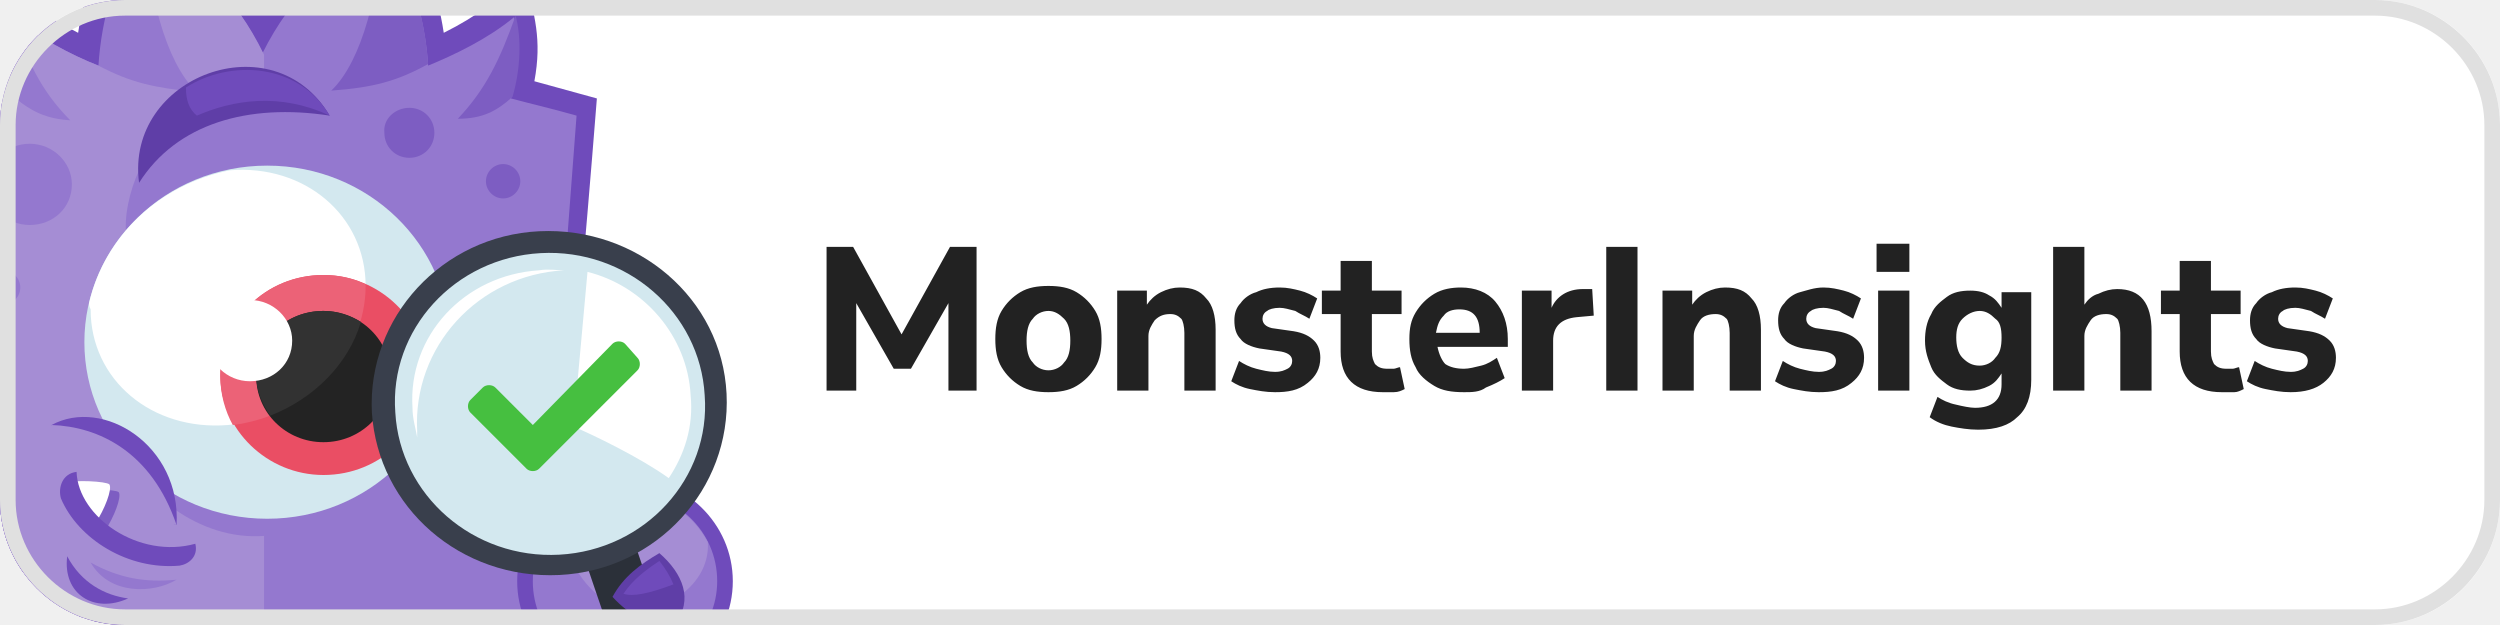
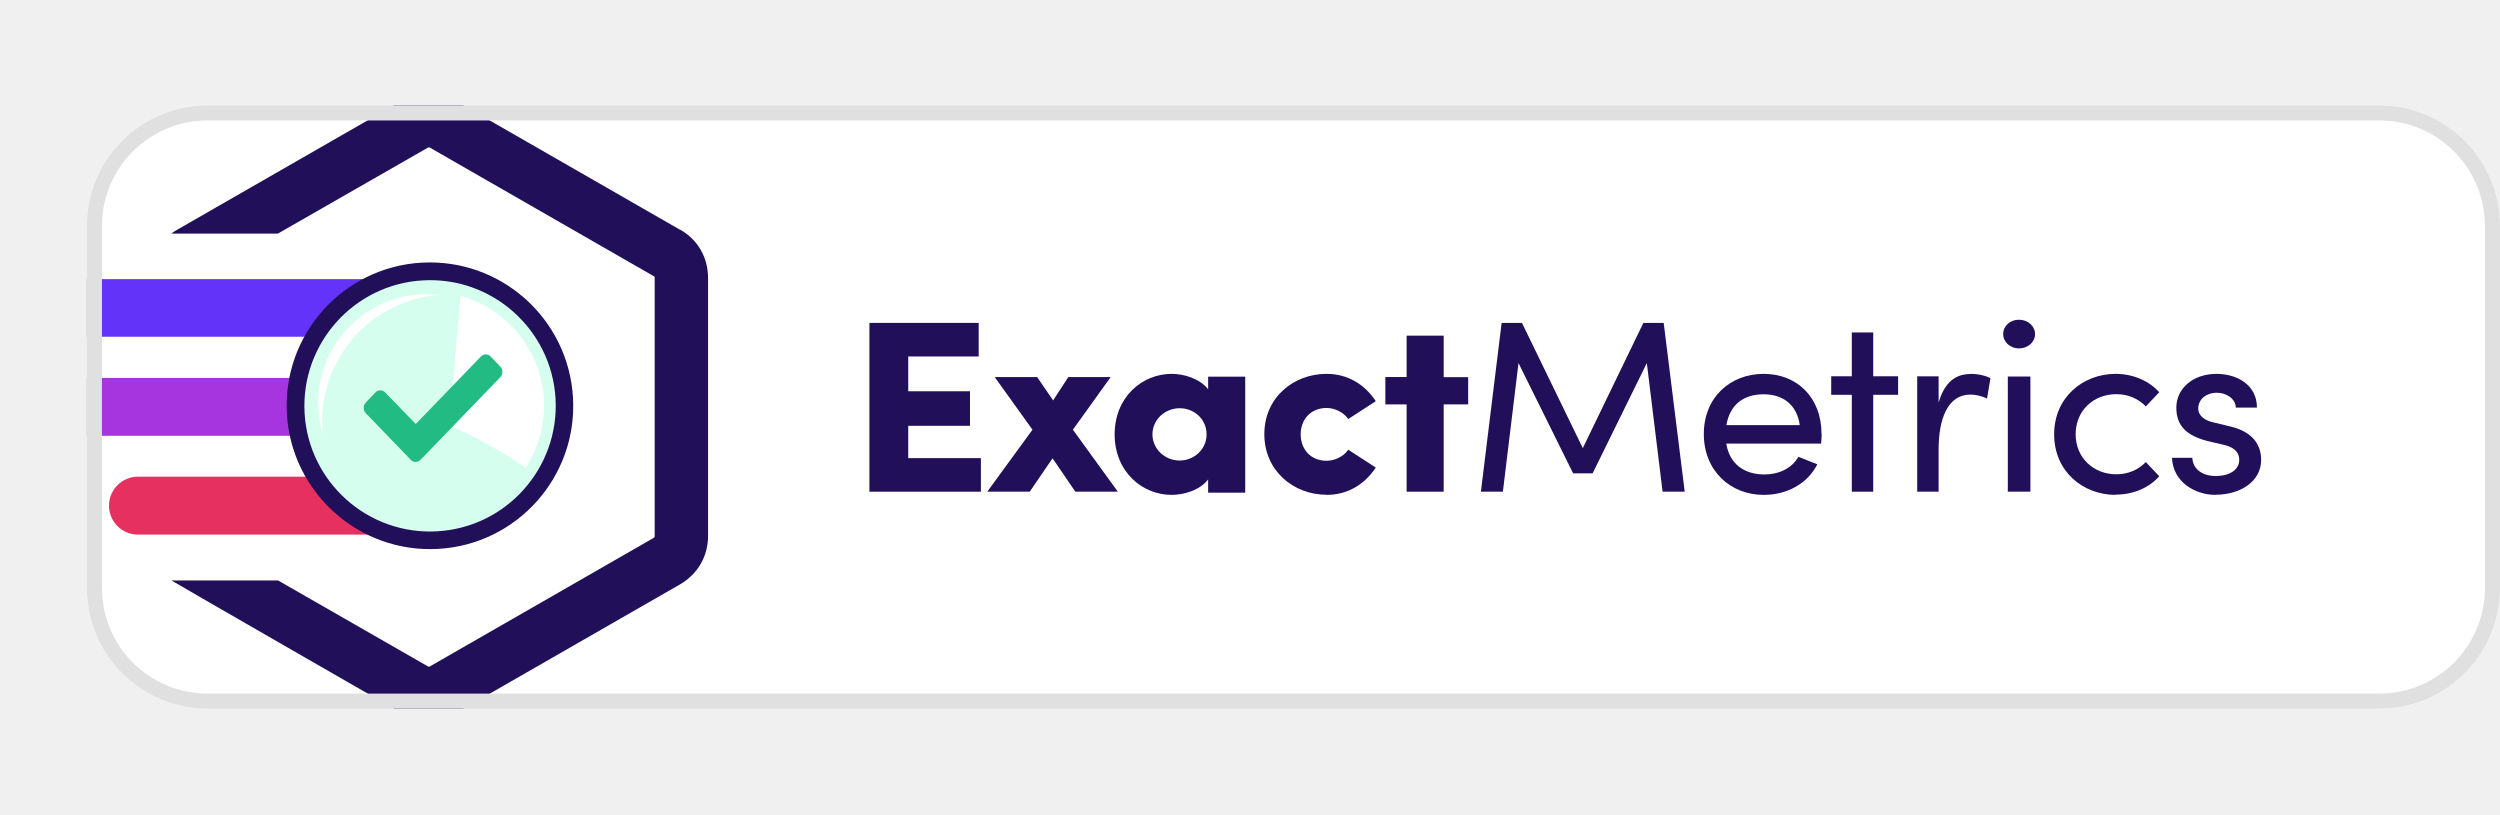
- <svg xmlns="http://www.w3.org/2000/svg" xmlns:xlink="http://www.w3.org/1999/xlink" xml:space="preserve" id="Layer_1" width="160" height="40" x="0" y="0" viewBox="0 0 160 40">
-   <style>.st1{fill:#fff}.st3{fill:#6f4bbb}.st4{fill:#7d5dc2}.st5{fill:#9478cf}.st6{fill:#a58dd4}.st7{fill:#d3e8ef}.st12{fill:#5f3ea7}</style>
+ <svg xmlns="http://www.w3.org/2000/svg" width="178" height="58" viewBox="0 0 785 197" fill="none">
+   <g clip-path="url(#clip0_318_8)">
+     <path d="M747.114 3.694H65.164C44.24 3.694 27.278 20.656 27.278 41.58V155.238C27.278 176.162 44.24 193.125 65.164 193.125H747.114C768.038 193.125 785 176.162 785 155.238V41.58C785 20.656 768.038 3.694 747.114 3.694Z" fill="white" />
+     <mask id="mask0_318_8" style="mask-type:alpha" maskUnits="userSpaceOnUse" x="27" y="3" width="758" height="191">
+       <path d="M747.114 3.694H65.164C44.24 3.694 27.278 20.656 27.278 41.58V155.238C27.278 176.162 44.24 193.125 65.164 193.125H747.114C768.038 193.125 785 176.162 785 155.238V41.58C785 20.656 768.038 3.694 747.114 3.694Z" fill="white" />
+     </mask>
+     <g mask="url(#mask0_318_8)">
+       <path d="M43.321 120.289H101.097C108.296 131.181 120.656 138.474 134.674 138.474H43.321C38.301 138.474 34.228 134.401 34.228 129.381C34.228 124.361 38.301 120.289 43.321 120.289Z" fill="#E63060" />
+       <path d="M25.231 107.454C20.211 107.454 16.138 103.382 16.138 98.362C16.138 93.342 20.211 89.269 25.231 89.269H95.652C94.989 92.158 94.61 95.236 94.61 98.362C94.61 101.487 94.989 104.518 95.652 107.454H25.231Z" fill="#A735DF" />
+       <path d="M7.093 76.435C2.073 76.435 -2 72.362 -2 67.343C-2 62.323 2.073 58.25 7.093 58.25H132.448C132.164 58.25 131.88 58.25 131.596 58.297H131.454C131.17 58.297 130.885 58.344 130.507 58.344H130.365C130.08 58.344 129.844 58.392 129.559 58.392H129.417C129.133 58.439 128.849 58.439 128.565 58.534H128.328C127.76 58.581 127.144 58.771 126.576 58.818H126.339C126.055 58.96 125.818 59.008 125.534 59.008H125.297L124.634 59.197L124.398 59.292C124.113 59.339 123.877 59.434 123.592 59.529H123.45C123.45 59.529 123.024 59.718 122.787 59.813H122.503L121.84 60.097H121.556C121.272 60.239 121.035 60.286 120.751 60.476H120.609L120.041 60.76L119.756 60.902C119.756 60.902 119.33 61.139 119.093 61.186L118.809 61.328L118.288 61.565L118.004 61.707C118.004 61.707 117.578 61.944 117.341 61.991L117.057 62.133L116.631 62.37L116.11 62.654L115.684 62.891L115.305 63.128L114.926 63.364L114.405 63.649L114.121 63.885L113.742 64.122L113.221 64.406L112.842 64.643L112.605 64.785C112.179 65.069 111.658 65.448 111.232 65.732H111.185C110.901 66.016 110.616 66.253 110.285 66.443H110.238C109.811 66.869 109.29 67.248 108.864 67.579V67.674C105.881 70.137 103.276 73.073 101.145 76.34H7.093V76.435Z" fill="#6433F9" />
+       <path d="M177.011 98.362C177.011 74.967 158.068 56.024 134.674 56.024C111.279 56.024 92.336 74.967 92.336 98.362C92.336 121.757 111.279 140.7 134.674 140.7C158.068 140.7 177.011 121.709 177.011 98.362ZM98.682 98.362C98.682 78.472 114.783 62.417 134.626 62.417C154.469 62.417 170.571 78.519 170.571 98.362C170.571 118.205 154.469 134.306 134.626 134.306C114.783 134.306 98.682 118.157 98.682 98.362Z" fill="#210F59" />
+       <path d="M213.477 42.717L143.293 2.415C137.752 -0.805 131.454 -0.805 125.866 2.415L55.682 42.717C55.019 43.095 54.356 43.522 53.787 43.948H87.269L134.295 17.001C134.295 17.001 134.579 16.859 134.674 16.859C134.769 16.859 134.958 16.907 135.053 17.001L205.237 57.303C205.237 57.303 205.474 57.445 205.521 57.539C205.569 57.682 205.569 57.918 205.569 57.966V138.853C205.569 138.853 205.569 139.231 205.521 139.279C205.521 139.326 205.284 139.421 205.237 139.516L135.053 179.817C135.053 179.817 134.769 179.959 134.674 179.959C134.579 179.959 134.39 179.912 134.295 179.817L87.317 152.87H53.835C54.403 153.297 125.913 194.403 125.913 194.403C131.454 197.623 137.752 197.623 143.341 194.403L213.525 154.102C219.113 150.834 222.333 145.293 222.333 138.853V57.966C222.333 51.478 219.16 45.889 213.572 42.717H213.477Z" fill="#210F59" />
+       <path d="M134.675 115.174C143.957 115.174 151.439 107.644 151.439 98.409C151.439 89.174 143.909 81.644 134.675 81.644C125.44 81.644 117.91 89.174 117.91 98.409C117.91 107.644 125.44 115.174 134.675 115.174Z" fill="#210F59" />
+       <path d="M285.187 114.46V104.308H304.574V93.467H285.187V82.54H307.306V72H273V125H308V114.46H285.187Z" fill="#210F59" />
+       <path d="M351 125L336.887 105.532L348.756 89H335.463L330.673 96.338L325.666 89H312.331L324.199 105.532L310 125H323.336L330.5 114.511L337.664 125H350.957H351Z" fill="#210F59" />
+       <path d="M379.355 88.874V92.848C376.654 89.398 371.651 88 367.888 88C358.722 88 350 95.207 350 107C350 118.793 358.722 126 367.888 126C371.695 126 376.699 124.602 379.355 121.152V125.301H391V88.874H379.355ZM370.411 115.211C365.807 115.211 361.866 111.63 361.866 107C361.866 102.37 365.807 98.788 370.411 98.788C375.016 98.788 378.868 102.283 378.868 107C378.868 111.717 374.928 115.211 370.411 115.211Z" fill="#210F59" />
+       <path d="M416.515 126C423.345 126 428.564 122.561 432 117.425L423.345 111.81C421.903 113.986 419.018 115.292 416.6 115.292C411.424 115.292 408.412 111.549 408.412 106.978C408.412 102.408 411.467 98.708 416.6 98.708C419.018 98.708 421.903 100.014 423.345 102.19L432 96.575C428.606 91.439 423.345 88 416.515 88C406.206 88 397 95.4 397 106.935C397 118.47 406.206 125.956 416.515 125.956V126Z" fill="#210F59" />
+       <path d="M453.314 88.995V76H441.676V88.995H435V97.586H441.676V125H453.314V97.586H461V89.038H453.314V88.995Z" fill="#210F59" />
+       <path d="M529 125L522.4 72H516.018L497 111.32L477.896 72H471.513L465 125H471.904L476.81 84.605L493.961 119.235H500.083L517.103 84.605L522.053 125H528.957H529Z" fill="#210F59" />
+       <path d="M571.956 106.891C571.956 95.329 564.206 88 553.785 88C543.363 88 535 95.329 535 106.891C535 118.452 543.363 126 553.785 126C560.834 126 567.402 122.728 570.643 116.402L564.688 114.046C562.63 117.711 558.514 119.587 554.047 119.587C547.786 119.587 543.101 116.402 542.05 109.901H571.825C571.912 108.898 572 107.894 572 106.847L571.956 106.891ZM542.093 104.099C543.188 97.555 547.567 94.413 553.785 94.413C560.002 94.413 564.293 97.86 565.125 104.099H542.093Z" fill="#210F59" />
+       <path d="M596 88.759H588.195V75H581.468V88.759H575V94.575H581.468V125H588.195V94.575H596V88.759Z" fill="#210F59" />
+       <path d="M618.747 88.043C613.993 88.043 610.566 90.689 608.724 97.022V88.781H602V125H608.724V111.727C608.724 102.184 611.551 94.506 618.704 94.506C620.074 94.506 622.002 94.81 623.929 95.764L625 89.388C623.929 88.694 621.317 88 618.79 88L618.747 88.043Z" fill="#210F59" />
+       <path d="M633.955 80.007C636.727 80.007 639 78.058 639 75.504C639 72.949 636.727 71 633.955 71C631.182 71 629 72.949 629 75.504C629 78.058 631.273 80.007 633.955 80.007ZM630.455 125H637.545V88.841H630.455V125Z" fill="#210F59" />
+       <path d="M664.318 125.913C669.954 125.913 674.859 123.729 678 120.147L673.784 115.692C671.546 118.051 668.319 119.536 664.533 119.536C657.477 119.536 651.755 114.469 651.755 106.956C651.755 99.444 657.434 94.377 664.533 94.377C668.319 94.377 671.546 95.862 673.784 98.221L678 93.766C674.859 90.271 669.911 88 664.318 88C653.992 88 645 95.425 645 107C645 118.575 653.992 126 664.318 126V125.913Z" fill="#210F59" />
+       <path d="M695.713 125.956C703.386 125.956 710 121.812 710 115.049C710 110.905 708.016 106.367 700.387 104.535L694.964 103.226C692.583 102.703 690.246 101.35 690.246 98.863C690.246 96.071 692.627 93.933 696.154 93.933C699.065 93.933 701.975 95.809 702.063 98.602H708.677C708.677 91.272 702.195 88 695.978 88C688.57 88 683.367 92.625 683.367 98.602C683.367 104.579 686.894 107.414 693.068 109.072L698.094 110.25C701.005 110.861 703.121 112.257 703.121 115.006C703.121 117.972 700.343 120.067 695.713 120.067C691.083 120.067 688.482 117.493 688.394 114.351H682C682.309 121.855 689.099 126 695.713 126V125.956Z" fill="#210F59" />
+     </g>
+     <path d="M747.114 6.062H65.164C45.548 6.062 29.646 21.964 29.646 41.58V155.238C29.646 174.855 45.548 190.757 65.164 190.757H747.114C766.73 190.757 782.632 174.855 782.632 155.238V41.58C782.632 21.964 766.73 6.062 747.114 6.062Z" stroke="#E0E0E0" stroke-width="4.736" />
+     <g clip-path="url(#clip1_318_8)">
+       <path d="M132.418 53.082C107.635 54.474 88.65 75.756 90.079 100.558C91.509 125.36 112.798 144.351 137.582 142.959C162.365 141.568 181.35 120.285 179.921 95.483C178.491 70.681 157.282 51.69 132.418 53.082Z" fill="#210F59" />
+       <path d="M132.776 58.648C111.09 59.876 94.409 78.539 95.64 100.312C96.871 122.004 115.538 138.703 137.304 137.434C158.989 136.206 175.671 117.543 174.44 95.769C173.169 74.078 154.541 57.379 132.776 58.648Z" fill="#D5FEEF" />
+       <path d="M165.026 117.543C169.038 111.363 171.183 103.914 170.785 95.974C169.872 80.258 158.989 67.488 144.612 63.518C143.46 77.106 142.268 90.449 140.997 104.16C145.803 106.083 158.155 112.304 165.026 117.584V117.543Z" fill="white" />
+       <path d="M132.18 63.027C113.274 64.091 98.817 80.299 99.969 99.207C100.168 101.868 100.565 104.487 101.319 106.902C101.24 106.37 101.2 105.797 101.2 105.224C99.969 83.246 116.69 64.46 138.614 63.191H138.813C136.708 63.027 134.444 62.904 132.22 63.027H132.18Z" fill="white" />
+       <path d="M128.923 114.965C129.757 115.865 131.227 115.865 132.061 114.965L157.123 89.016C157.957 88.116 157.957 86.643 157.123 85.742L154.065 82.55C153.23 81.649 151.84 81.649 151.006 82.55L130.552 103.75L120.94 93.846C120.106 92.945 118.716 92.945 117.882 93.846L114.824 97.038C113.989 97.939 113.989 99.412 114.824 100.312L128.963 114.965H128.923Z" fill="#22BB84" />
+     </g>
+   </g>
  <defs>
-     <path id="SVGID_1_" d="M8 0h144c4.4 0 8 3.6 8 8v24c0 4.4-3.6 8-8 8H8c-4.4 0-8-3.6-8-8V8c0-4.4 3.6-8 8-8" />
+     <clipPath id="clip0_318_8">
+       <rect width="785" height="196.818" fill="white" />
+     </clipPath>
+     <clipPath id="clip1_318_8">
+       <rect width="90" height="90" fill="white" transform="translate(90 53)" />
+     </clipPath>
  </defs>
-   <clipPath id="SVGID_00000120549084214828064660000007291340498163833481_">
-     <use xlink:href="#SVGID_1_" style="overflow:visible" />
-   </clipPath>
-   <g style="clip-path:url(#SVGID_00000120549084214828064660000007291340498163833481_)">
-     <path d="M8 0h144c4.4 0 8 3.6 8 8v24c0 4.4-3.6 8-8 8H8c-4.4 0-8-3.6-8-8V8c0-4.4 3.6-8 8-8" class="st1" />
-     <path d="M52.9 25v-9.2h1.7l3.1 5.6 3.1-5.6h1.7V25h-1.8v-5.6l-2.4 4.2h-1.1l-2.4-4.2V25zm14.2.1c-.7 0-1.3-.1-1.8-.4q-.75-.45-1.2-1.2c-.3-.5-.4-1.1-.4-1.8s.1-1.3.4-1.8q.45-.75 1.2-1.2c.5-.3 1.1-.4 1.8-.4s1.3.1 1.8.4q.75.45 1.2 1.2c.3.5.4 1.1.4 1.8s-.1 1.3-.4 1.8q-.45.75-1.2 1.2c-.5.3-1.1.4-1.8.4m0-1.4c.4 0 .8-.2 1-.5.3-.3.4-.8.4-1.4s-.1-1.1-.4-1.4-.6-.5-1-.5-.8.2-1 .5c-.3.3-.4.8-.4 1.4s.1 1.1.4 1.4c.2.3.6.5 1 .5m4.4 1.3v-6.4h1.9v.9c.2-.3.5-.6.9-.8q.6-.3 1.2-.3c.8 0 1.3.2 1.7.7.4.4.6 1.1.6 2V25h-2v-3.7c0-.4-.1-.8-.2-.9-.2-.2-.4-.3-.7-.3-.4 0-.7.1-1 .4-.2.3-.4.6-.4 1V25zm10.1.1c-.6 0-1.1-.1-1.6-.2s-.9-.3-1.2-.5l.5-1.3c.3.2.7.4 1.1.5s.8.2 1.2.2.6-.1.8-.2.3-.3.3-.5c0-.3-.2-.5-.7-.6l-1.4-.2c-.5-.1-1-.3-1.2-.6-.3-.3-.4-.7-.4-1.2 0-.4.1-.8.4-1.1.2-.3.6-.6 1-.7q.6-.3 1.5-.3c.5 0 .9.1 1.3.2s.8.3 1.1.5l-.5 1.3c-.3-.2-.6-.3-.9-.5-.4-.1-.7-.2-1-.2-.4 0-.7.1-.8.2-.2.1-.3.3-.3.5q0 .45.6.6l1.4.2c.6.1 1 .3 1.3.6s.4.7.4 1.1c0 .7-.3 1.2-.8 1.6-.6.5-1.3.6-2.1.6m6.9 0c-1.8 0-2.7-.9-2.7-2.6v-2.4h-1.2v-1.5h1.2v-1.9h2v1.9h1.9v1.5h-1.9v2.4c0 .4.1.6.2.8.2.2.4.3.8.3h.4c.1 0 .3-.1.4-.1l.3 1.4c-.2.1-.4.2-.7.2zm5.2 0c-.8 0-1.4-.1-1.9-.4s-1-.7-1.2-1.2c-.3-.5-.4-1.1-.4-1.8s.1-1.2.4-1.7q.45-.75 1.2-1.2c.5-.3 1.1-.4 1.7-.4.9 0 1.7.3 2.2.9s.8 1.4.8 2.4v.5H92c.1.5.3.9.5 1.1q.45.3 1.2.3c.3 0 .7-.1 1.1-.2s.7-.3 1-.5l.5 1.3q-.45.3-1.2.6c-.4.3-.9.3-1.4.3m-.3-5.3c-.4 0-.8.1-1 .4-.3.3-.4.6-.5 1.1h2.8c0-1-.4-1.5-1.3-1.5m4 5.2v-6.4h1.9v1.1c.3-.7 1-1.2 2-1.2h.6l.1 1.7-1.1.1q-1.5.15-1.5 1.5V25zm5.4 0v-9.2h2V25zm3.6 0v-6.4h1.9v.9c.2-.3.5-.6.9-.8q.6-.3 1.2-.3c.8 0 1.3.2 1.7.7.4.4.6 1.1.6 2V25h-2v-3.7c0-.4-.1-.8-.2-.9-.2-.2-.4-.3-.7-.3-.4 0-.8.1-1 .4s-.4.6-.4 1V25zm10 .1c-.6 0-1.1-.1-1.6-.2s-.9-.3-1.2-.5l.5-1.3c.3.2.7.4 1.1.5s.8.2 1.2.2.6-.1.8-.2.3-.3.3-.5c0-.3-.2-.5-.7-.6l-1.4-.2c-.5-.1-1-.3-1.2-.6-.3-.3-.4-.7-.4-1.2 0-.4.1-.8.4-1.1.2-.3.6-.6 1-.7s.9-.3 1.5-.3c.5 0 .9.1 1.3.2s.8.3 1.1.5l-.5 1.3c-.3-.2-.6-.3-.9-.5-.4-.1-.7-.2-1-.2-.4 0-.7.1-.8.2-.2.1-.3.3-.3.5q0 .45.6.6l1.4.2c.6.1 1 .3 1.3.6s.4.7.4 1.1c0 .7-.3 1.2-.8 1.6-.6.5-1.3.6-2.1.6m3.7-7.7v-1.8h2.1v1.8zm.1 7.6v-6.4h2V25zm6.4 2.5c-.6 0-1.2-.1-1.7-.2s-1-.3-1.4-.6l.5-1.3c.3.2.7.4 1.2.5.4.1.9.2 1.2.2 1.1 0 1.7-.5 1.7-1.5v-.7c-.2.3-.4.6-.8.8q-.6.3-1.2.3c-.6 0-1.1-.1-1.5-.4s-.8-.6-1-1.1-.4-1-.4-1.7c0-.6.1-1.2.4-1.7.2-.5.6-.8 1-1.1s.9-.4 1.5-.4q.75 0 1.2.3c.4.2.6.5.8.8v-1h1.9v5.6q0 1.65-.9 2.4c-.5.5-1.3.8-2.5.8m.1-4.1c.4 0 .8-.2 1-.5.3-.3.4-.7.4-1.3s-.1-1-.4-1.2c-.3-.3-.6-.5-1-.5s-.8.2-1.1.5-.4.7-.4 1.2.1 1 .4 1.3.6.5 1.1.5m4.7 1.6v-9.2h2v3.7c.2-.3.5-.6.9-.7q.6-.3 1.2-.3c1.5 0 2.2.9 2.2 2.7V25h-2v-3.7c0-.4-.1-.8-.2-.9-.2-.2-.4-.3-.7-.3-.4 0-.8.1-1 .4s-.4.6-.4 1V25zm10.8.1c-1.8 0-2.7-.9-2.7-2.6v-2.4h-1.2v-1.5h1.2v-1.9h2v1.9h1.9v1.5h-1.9v2.4c0 .4.1.6.2.8.2.2.4.3.8.3h.4c.1 0 .3-.1.4-.1l.3 1.4c-.2.1-.4.2-.6.2zm4.4 0c-.6 0-1.1-.1-1.6-.2s-.9-.3-1.2-.5l.5-1.3c.3.2.7.4 1.1.5s.8.2 1.2.2.6-.1.8-.2.3-.3.3-.5c0-.3-.2-.5-.7-.6l-1.4-.2c-.5-.1-1-.3-1.2-.6-.3-.3-.4-.7-.4-1.2 0-.4.1-.8.4-1.1.2-.3.6-.6 1-.7q.6-.3 1.5-.3c.5 0 .9.1 1.3.2s.8.3 1.1.5l-.5 1.3c-.3-.2-.6-.3-.9-.5-.4-.1-.7-.2-1-.2-.4 0-.7.1-.8.2-.2.1-.3.3-.3.5q0 .45.6.6l1.4.2c.6.1 1 .3 1.3.6s.4.7.4 1.1c0 .7-.3 1.2-.8 1.6s-1.2.6-2.1.6" style="fill:#222" />
-     <path d="M5.9 38.5h10V47H6.1c-1.6-.7-2.8-1.6-3.8-2.7.4-1.9 1.7-4.3 3.6-5.8" class="st3" />
-     <path d="M6.5 39.2c-1.3 1.3-2.6 2.9-3.1 4.8.8.9 1.8 1.6 2.9 2.1h8.4v-6.9z" class="st4" />
-     <path d="M27.9 38.5h-10V47h9.8c1.6-.7 2.8-1.6 3.8-2.7-.3-1.9-1.7-4.3-3.6-5.8" class="st3" />
-     <path d="M27.4 39.2c1.3 1.3 2.6 2.9 3.1 4.8-.8.9-1.8 1.6-2.9 2.1h-8.4v-6.9z" class="st4" />
-     <path d="M1.5 21.8v21.3c-3.8.5-8.2.3-11.4-2.1.1-2 .3-3.9.6-5.8.7-3.3 2-6.4 4.2-8.9 2-2.1 4-3.2 6.6-4.5" class="st3" />
-     <path d="M-8.8 40.6c2 1.5 6.7 1.9 9.3 1.6V23.5c-6.6 3.4-9.1 9.5-9.3 17.1" class="st5" />
-     <path d="M-.8 5.2c-.4-2.8 0-4.2.6-6.7C1.6 0 2.8 1 5 2.1c.4-2.7 1.4-5.2 2.8-7.6l.8-1.4c3.2 2.4 6 4.3 8.1 7.4 2.1-3.1 4.9-5 8.1-7.4l.8 1.4C27-3.1 28-.6 28.4 2.1 30.6 1 31.8 0 33.6-1.5c.6 2.5 1.1 4 .6 6.7l4 1.1c-.8 10.1-1.6 18.8-2.6 28.9-.1 1.4-.3 2.8-.4 4.2 0 .4-.5 1.1-2.7 1.1-10.4.7-21.4.7-31.8 0-2.1 0-2.6-.7-2.7-1.1-.2-1.4-.3-2.8-.4-4.3-.1-.6-.1-1.2-.2-1.7-.9-9-1.7-18-2.5-27.1z" class="st3" />
-     <path d="M9.2-4.8C7.4-2 6.5 1.1 6.3 4.2 4.5 3.5 2.5 2.4.8 1.1.4 2.6.5 4.5 1 6.3c-1.5.3-2.8.7-4.2 1.1.7 9.3 1.4 18.6 2.4 27.9.1.9.3 2.9.4 3.8.4.2 1.2.2 1.5.2 10.5.7 21.1.7 31.6 0 .3 0 1.1 0 1.5-.2.1-.9.3-2.9.4-3.8.9-9.3 1.6-18.6 2.3-27.9-1.4-.4-2.7-.7-4.2-1.1.5-1.7.5-3.7.2-5.2-1.7 1.4-3.8 2.4-5.5 3.1-.2-3.1-1.1-6.1-2.9-9-3.5 2.6-5.8 4.4-7.7 8.2C15-.4 12.7-2.2 9.2-4.8" class="st5" />
-     <path d="M9.2-4.8c.3 4.1 1.3 8.7 3.4 10.7-2.8-.3-4.2-.6-6.3-1.7C4.5 3.5 2.5 2.4.8 1.1c.9 2.7 1.8 4.7 3.7 6.6C2.9 7.6 2 7.1 1 6.3c-1.5.3-2.8.7-4.2 1.1.7 9.3 1.4 18.6 2.4 27.9.1.9.3 2.9.4 3.8.4.2 1.2.2 1.5.2 5.3.3 10.5.5 15.8.5v-5.5c-8.2.6-15.6-11.9-7.1-20l-1.7.9c-.2-1.3.2-3 .8-4.3 1.1-2.6 4.1-4.5 8-5V3.5C15-.4 12.7-2.2 9.2-4.8" class="st6" />
-     <path d="M29.3 7.6C31.1 5.7 32 3.8 33 1c.4 1.5.3 3.5-.2 5.2-1 .9-1.9 1.4-3.5 1.4m-3.1-.7c.9 0 1.6.7 1.6 1.6s-.7 1.6-1.6 1.6-1.6-.7-1.6-1.6c-.1-.9.7-1.6 1.6-1.6m6 3.6c.6 0 1.1.5 1.1 1.1s-.5 1.1-1.1 1.1-1.1-.5-1.1-1.1.5-1.1 1.1-1.1m-11-4.7c2-1.9 3.1-6.5 3.3-10.7 1.7 2.8 2.7 5.9 2.9 9-2 1.1-3.5 1.5-6.2 1.7" class="st4" />
-     <path d="M1.9 9.2c1.5 0 2.7 1.2 2.7 2.6 0 1.5-1.2 2.6-2.7 2.6s-2.7-1.2-2.7-2.6S.4 9.2 1.9 9.2M.2 17.3c.6 0 1.1.5 1.1 1.1S.8 19.5.2 19.5-.9 19-.9 18.4s.5-1.1 1.1-1.1" class="st5" />
-     <path d="M17.1 10.6c6.5 0 11.7 5.1 11.7 11.3s-5.2 11.3-11.7 11.3S5.4 28.1 5.4 21.9s5.2-11.3 11.7-11.3" class="st7" />
-     <path d="M5.7 19.4c1-4.3 4.5-7.6 9-8.5 4.8-.4 8.7 2.9 8.7 7.4s-4 8.5-8.8 8.9c-4.9.4-8.8-2.9-8.8-7.4-.1-.2-.1-.3-.1-.4" class="st1" />
-     <path d="M20.7 17.6c3.6 0 6.6 2.9 6.6 6.4s-2.9 6.4-6.6 6.4c-3.6 0-6.6-2.9-6.6-6.4s2.9-6.4 6.6-6.4" style="fill:#ea4e64" />
-     <path d="M20.7 17.6q1.5 0 2.7.6v.1c0 4.4-3.7 8.3-8.5 8.9-.5-.9-.8-2-.8-3.1 0-3.6 2.9-6.5 6.6-6.5" style="fill:#ec6277" />
-     <path d="M20.7 19.9c2.4 0 4.3 1.9 4.3 4.2s-1.9 4.2-4.3 4.2-4.3-1.9-4.3-4.2c0-2.4 1.9-4.2 4.3-4.2" style="fill:#232323" />
-     <path d="M20.7 19.9c.9 0 1.7.3 2.4.7-.8 2.7-3 4.9-5.8 6-.5-.7-.9-1.6-.9-2.5 0-2.4 1.9-4.2 4.3-4.2" style="fill:#323232" />
-     <path d="M16 19.2c1.5 0 2.7 1.2 2.7 2.6 0 1.5-1.2 2.6-2.7 2.6s-2.7-1.2-2.7-2.6 1.2-2.6 2.7-2.6" class="st1" />
-     <path d="M3.3 27.2c3.3-1.8 8.3 1.3 8 6.4-3.2-1-6.6-3.9-8-6.4" class="st3" />
-     <path d="M3.3 27.2c3 .1 6.4 1.7 8 6.4-3.8-.5-7.4-3.3-8-6.4" class="st6" />
-     <path d="M4.9 31.4c.4-.1 2.5-.1 2.7.1.2.3-.3 1.6-.9 2.5-.8-.6-1.4-1.4-1.8-2.6" class="st4" />
-     <path d="M4.3 30.9c.4-.2 2.5-.1 2.7.1.2.3-.3 1.6-.9 2.5-.8-.6-1.5-1.4-1.8-2.6" class="st1" />
-     <path d="M4.9 30.2c.1 2.9 4 5.6 7.6 4.6.2.8-.4 1.3-1 1.4-3.3.3-6.5-1.7-7.6-4.3-.2-.7.1-1.6 1-1.7m-.6 5.4c.9 1.7 2.4 2.5 3.9 2.7-2.2 1-4.2-.3-3.9-2.7" class="st3" />
-     <path d="M5.8 36c1.8 1 3.5 1.3 5.5 1.1-1.5.9-4.3 1-5.5-1.1" class="st5" />
-     <path d="M21.1 7.4C17.5 1.3 8 4.9 8.9 11.7c2.4-3.8 7-5.1 12.2-4.3" class="st12" />
-     <path d="M21.1 7.4c-2-3.4-6.4-3.6-9.2-1.8 0 .8.2 1.4.7 1.8 2.3-1 5.3-1.5 8.5 0M40 30.5c3.8 0 6.9 3 6.9 6.7s-3.1 6.7-6.9 6.7-6.9-3-6.9-6.7 3.1-6.7 6.9-6.7" class="st3" />
-     <path d="M40 31.5c3.3 0 5.9 2.5 5.9 5.7 0 3.1-2.6 5.7-5.9 5.7s-5.9-2.5-5.9-5.7 2.7-5.7 5.9-5.7" class="st5" />
-     <path d="M40 31.5c2.3 0 4.3 1.3 5.3 3.2.2 3-3.5 5.1-6 4.1-1.8-1-3.1-2.8-3.1-5 0-.4 0-.7.1-1 1.1-.8 2.4-1.3 3.7-1.3" class="st6" />
-     <path d="M37.6 36.3c-.3-.8 2.9-1.8 3.2-1l3.1 9.1c.3.8-2.9 1.8-3.2 1z" style="fill:#2b3039" />
-     <path d="M42.2 35.4c-1.2.7-2.3 1.5-3 2.8 1.1 1.2 2.4 1.9 4 1.7 1.2-1.5.5-3.2-1-4.5" class="st12" />
-     <path d="M43.1 37.4q-.3-.75-.9-1.5c-.9.6-1.7 1.2-2.3 2.1.6.2 1.6 0 3.2-.6" class="st3" />
-     <path d="M43.3 39c-1.2.7-2.3 1.5-3 2.8 1.1 1.2 2.4 1.9 4 1.7 1.3-1.4.6-3.2-1-4.5" class="st12" />
-     <path d="M44.3 40.9q-.3-.75-.9-1.5c-.9.6-1.7 1.2-2.3 2.1.6.2 1.6 0 3.2-.6" class="st3" />
-     <path d="M36.9 39.4c1.2-.3 2.2-.5 3.5-.1.2 1.3-.2 2.5-1.2 3.3-1.7-.2-2.4-1.6-2.3-3.2" class="st12" />
-     <path d="M37.6 41c-.2-.4-.3-.9-.4-1.4.9-.2 1.8-.3 2.7-.1-.3.4-1 .9-2.3 1.5" class="st3" />
-     <path d="M34.5 14.8c-6.2.3-11 5.5-10.7 11.6.4 6.1 5.7 10.7 12 10.4 6.2-.3 11-5.5 10.7-11.6s-5.7-10.7-12-10.4" style="fill:#393f4c" />
-     <path d="M34.6 16.2c-5.5.3-9.7 4.9-9.3 10.2.3 5.3 5 9.4 10.5 9.1s9.7-4.9 9.3-10.2c-.3-5.3-5-9.4-10.5-9.1" class="st7" />
-     <path d="M42.8 30.6c1-1.5 1.6-3.3 1.4-5.3-.2-3.8-3-7-6.6-7.9l-.9 9.9c1.2.5 4.3 2 6.1 3.3m-8.3-13.3c-4.8.3-8.4 4.2-8.1 8.8 0 .7.2 1.3.3 1.9v-.4c-.3-5.4 3.9-10 9.4-10.3-.5 0-1-.1-1.6 0" class="st1" />
-     <path d="M33.7 30c.2.2.6.2.8 0l6.3-6.3c.2-.2.2-.6 0-.8L40 22c-.2-.2-.6-.2-.8 0l-5.1 5.2-2.4-2.4c-.2-.2-.6-.2-.8 0l-.8.8c-.2.2-.2.6 0 .8z" style="fill:#46bf40" />
-   </g>
-   <path d="M8 .5h144c4.1 0 7.5 3.4 7.5 7.5v24c0 4.1-3.4 7.5-7.5 7.5H8C3.9 39.5.5 36.1.5 32V8C.5 3.9 3.9.5 8 .5z" style="fill:none;stroke:#e0e0e0" />
</svg>
